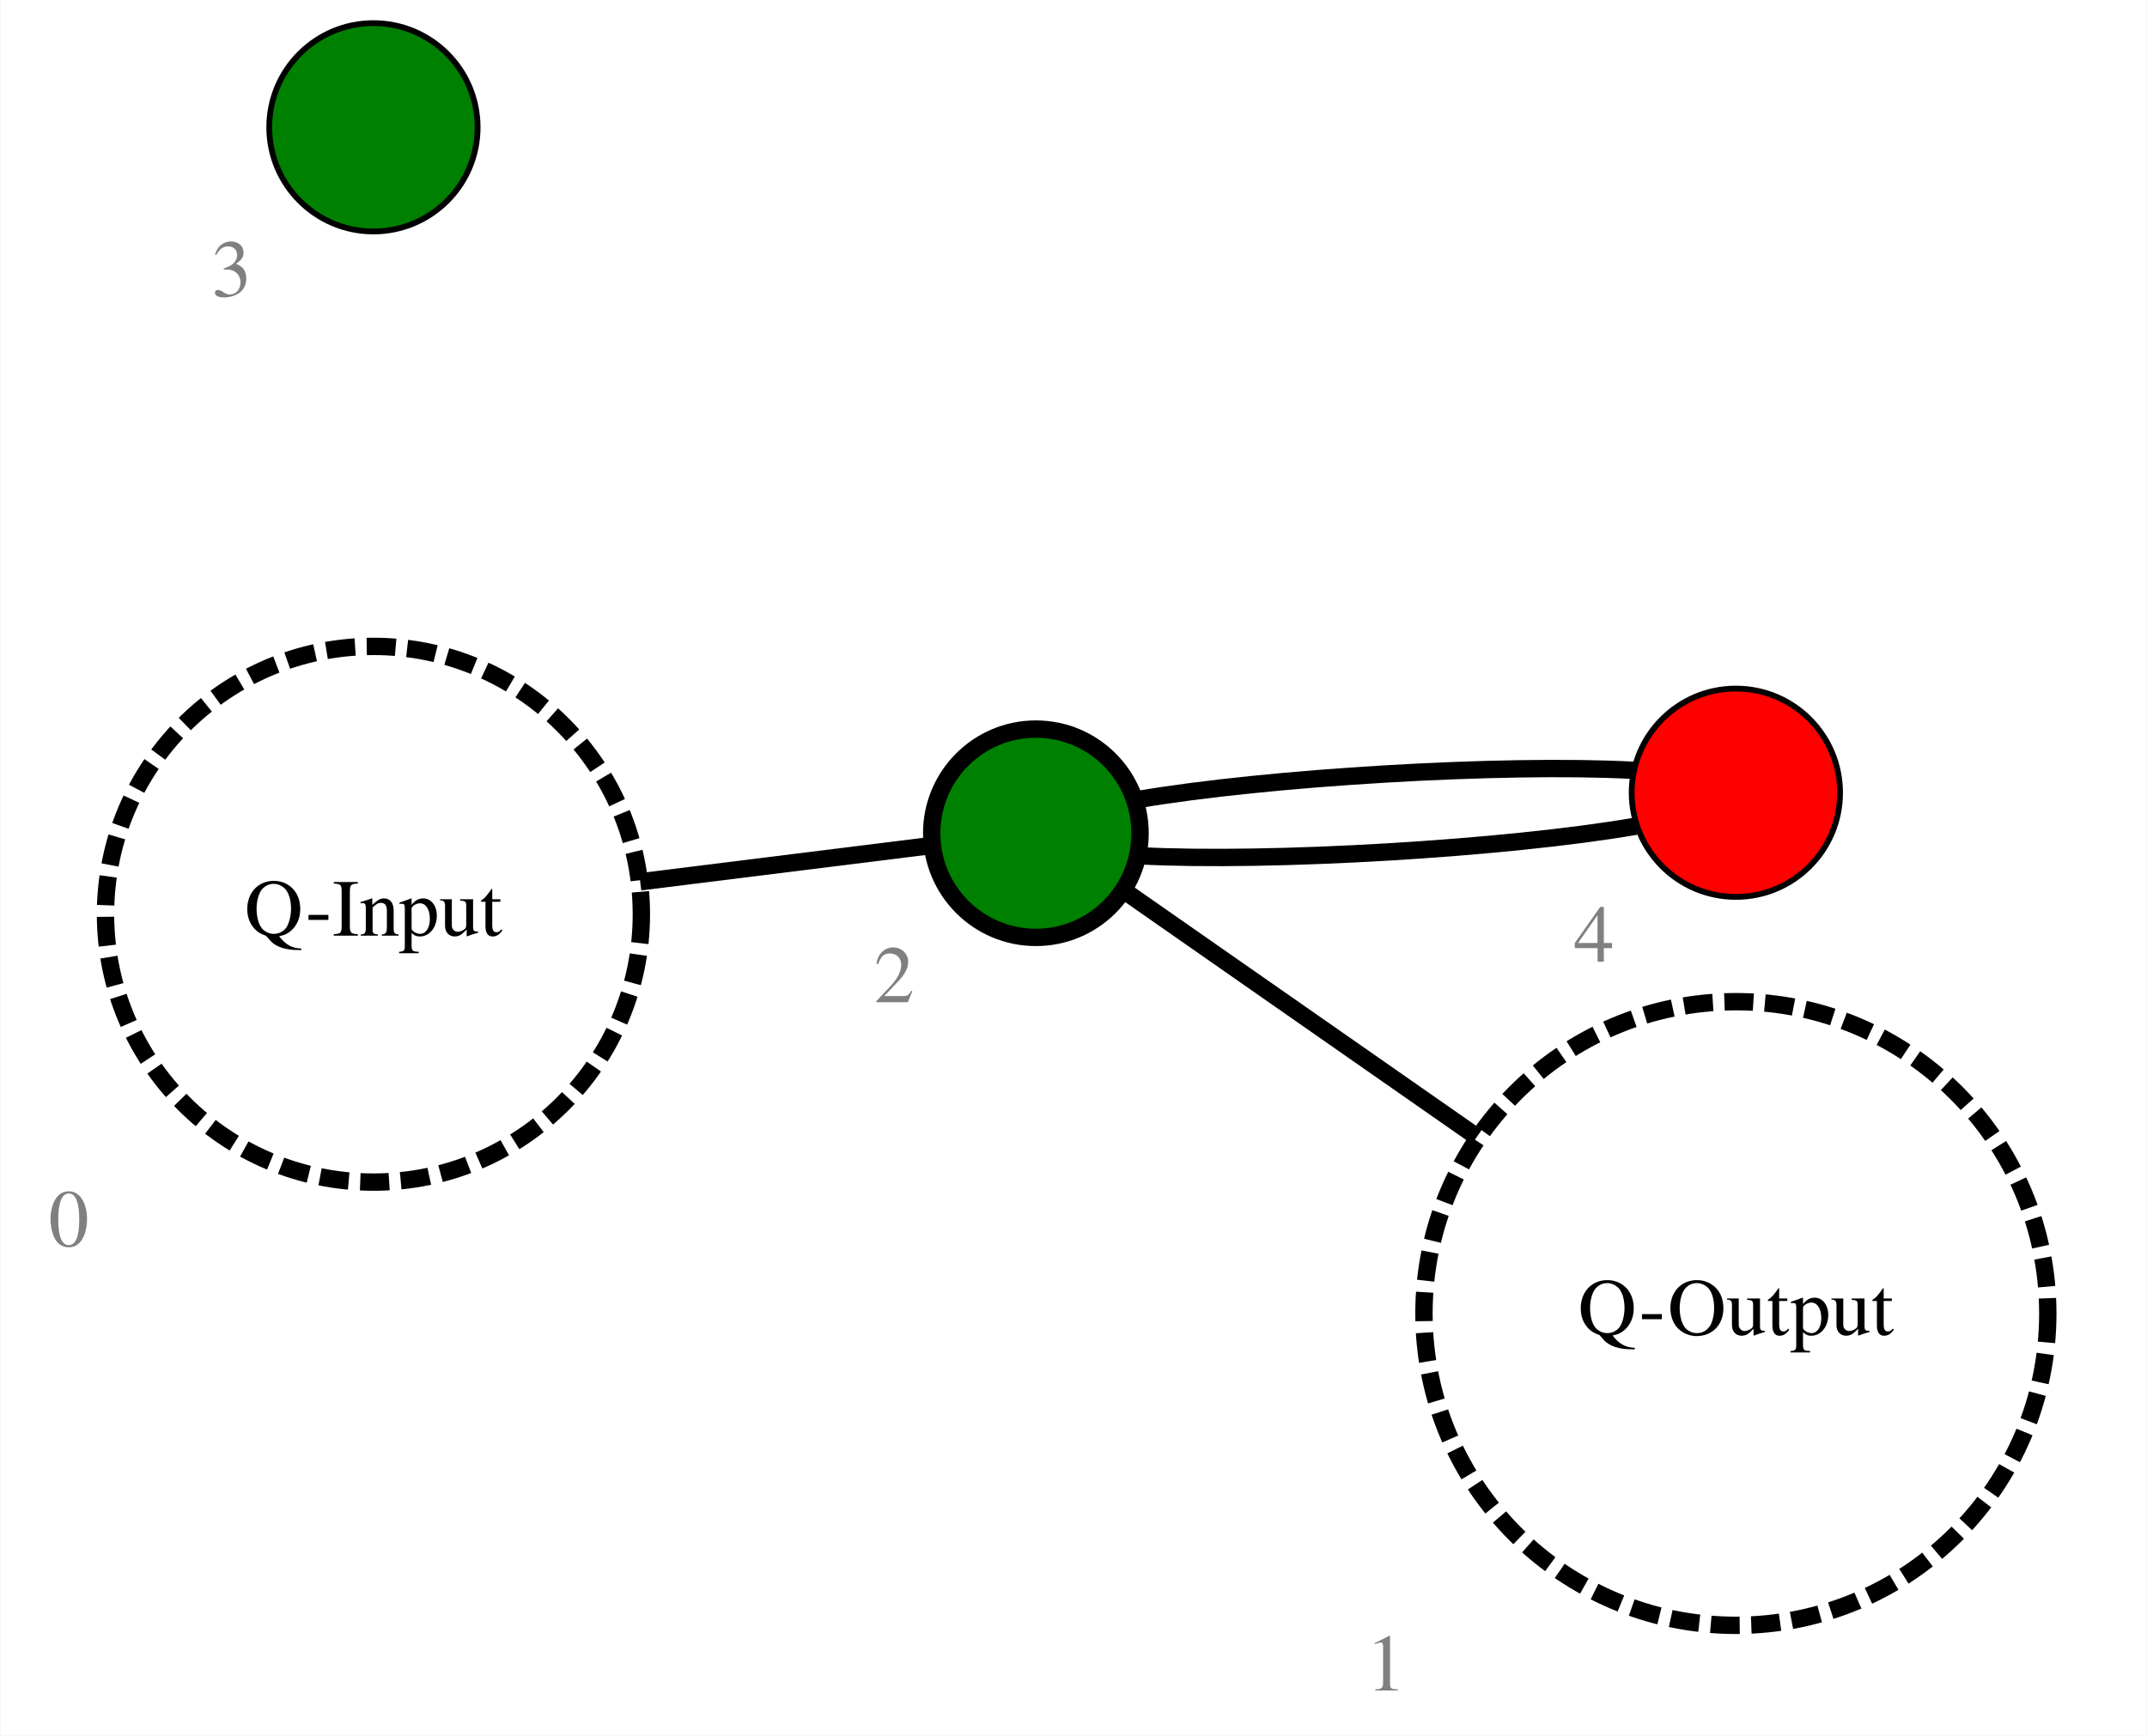
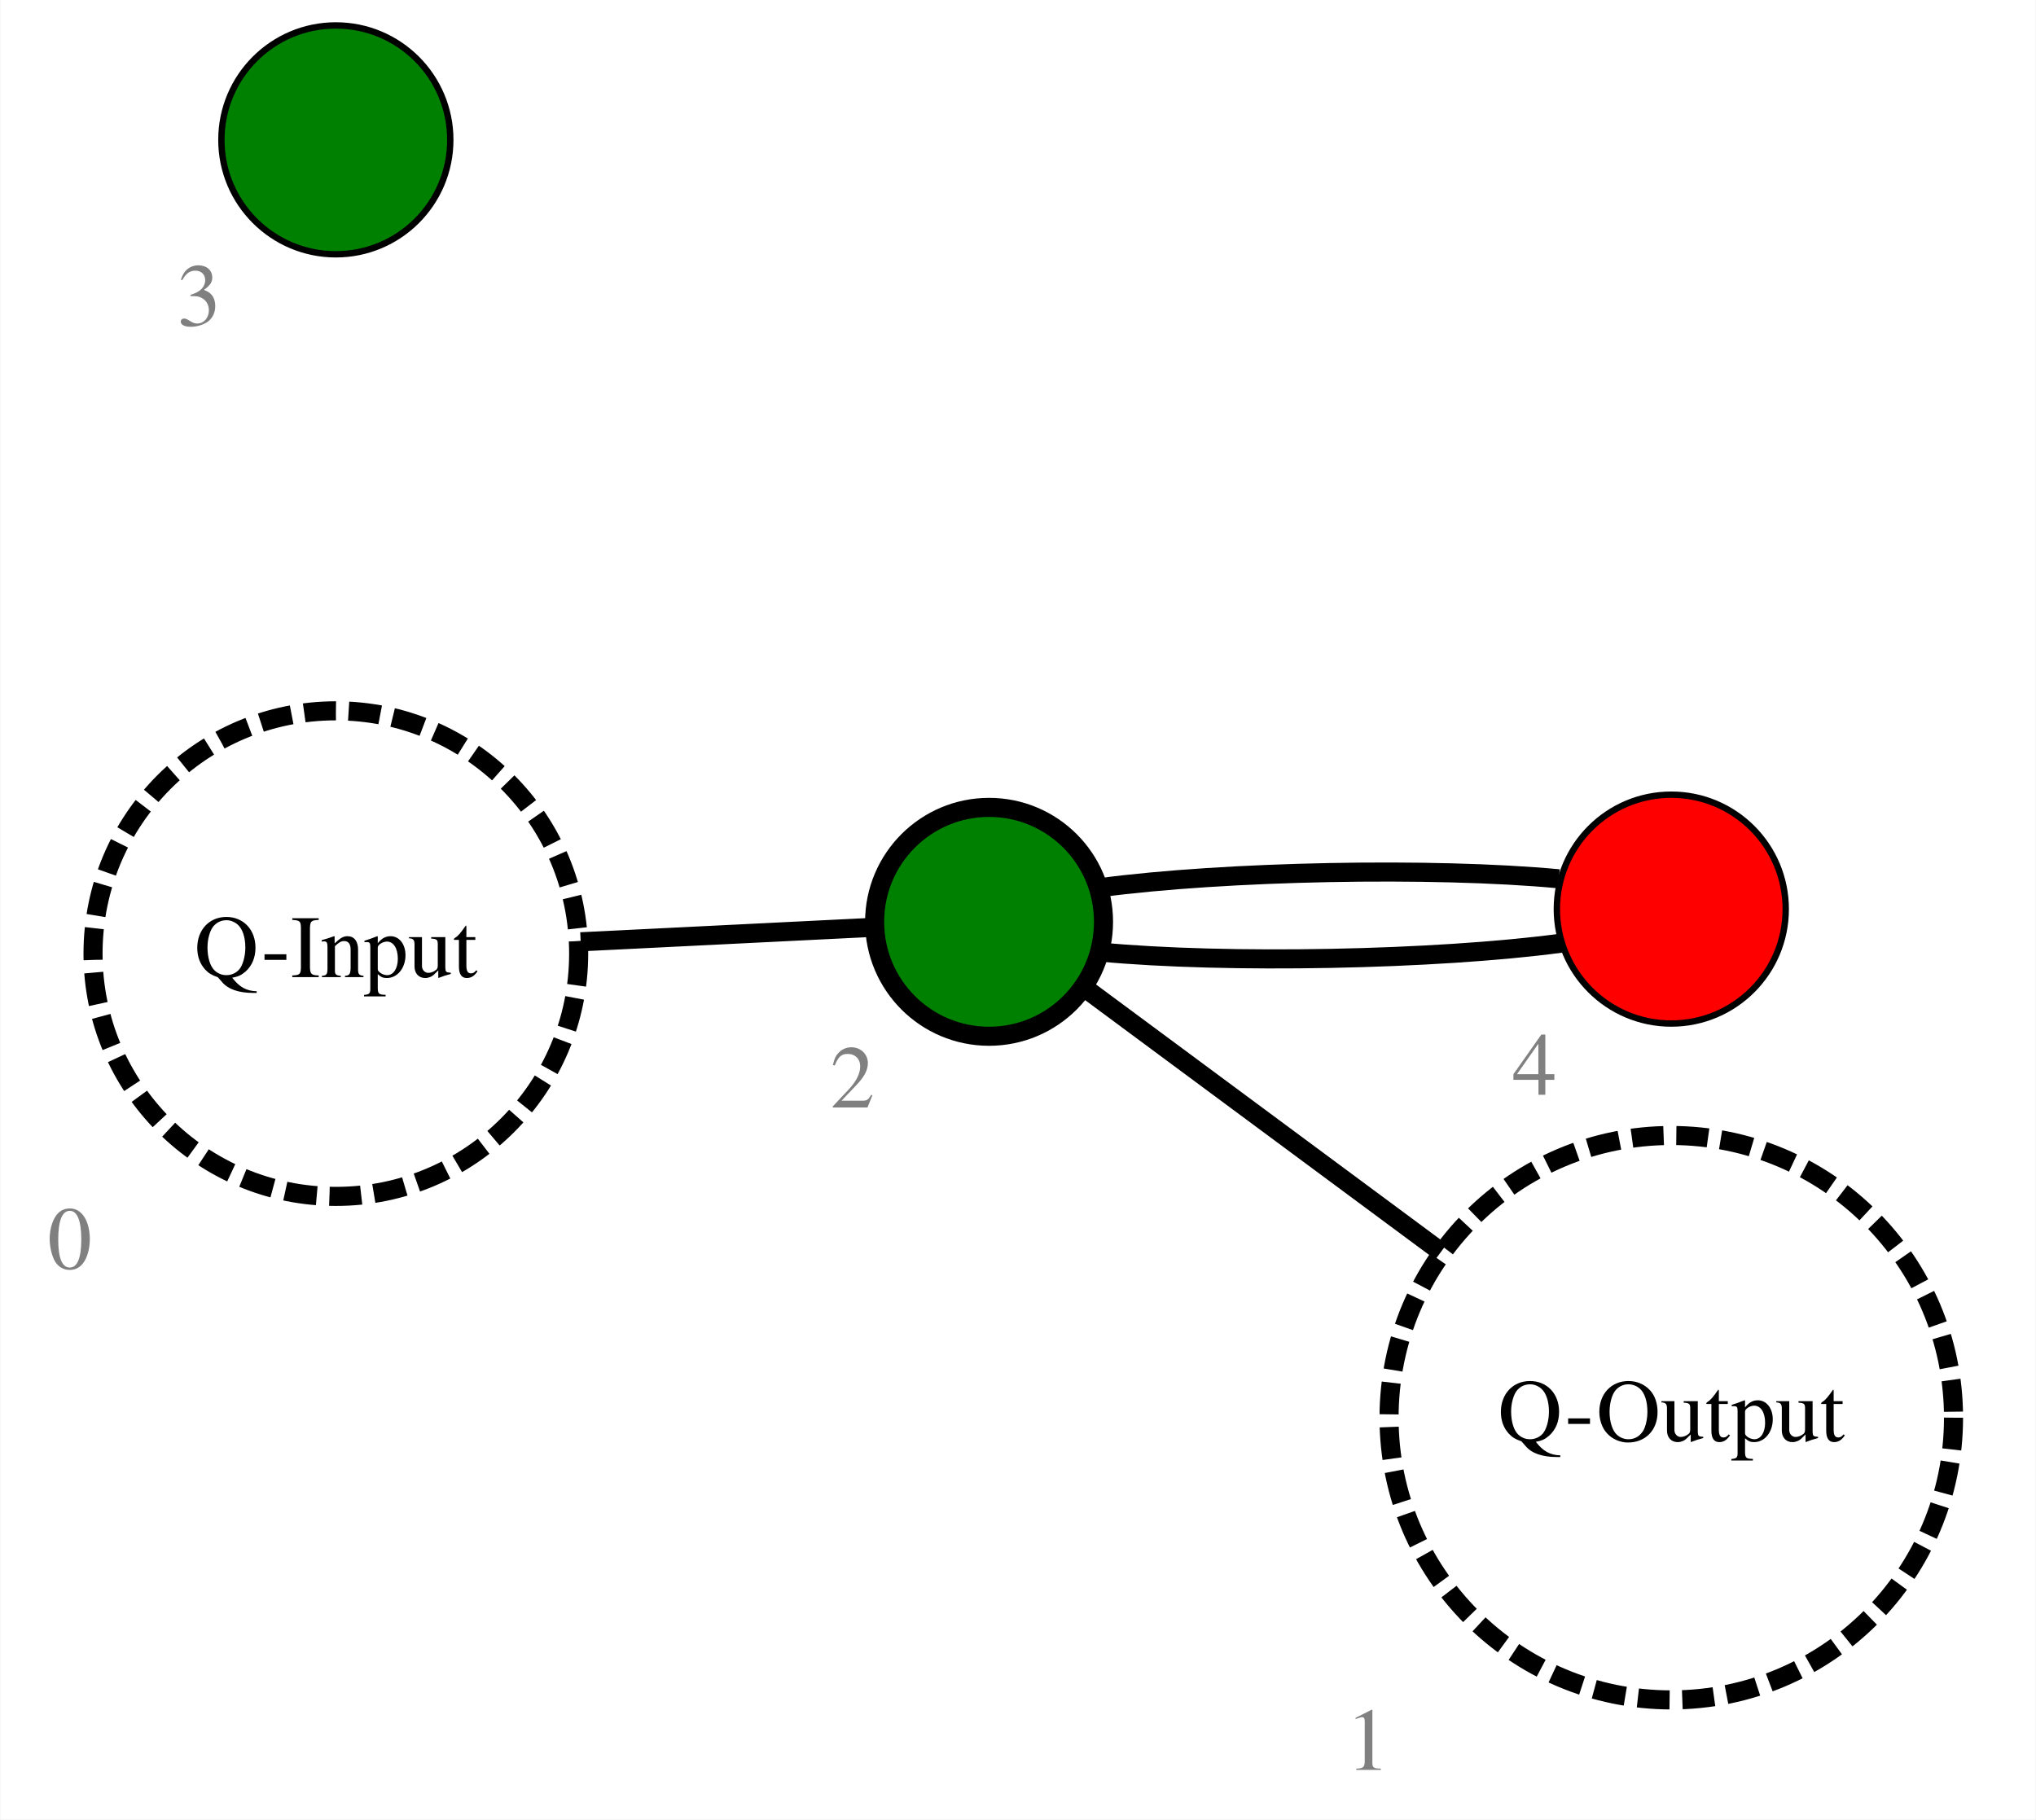
- <svg xmlns="http://www.w3.org/2000/svg" xmlns:xlink="http://www.w3.org/1999/xlink" width="371pt" height="300pt" viewBox="0.00 0.00 370.78 299.95">
-   <g id="graph0" class="graph" transform="scale(1 1) rotate(0) translate(4 295.95)">
-     <polygon fill="white" stroke="transparent" points="-4,4 -4,-295.95 366.78,-295.95 366.78,4 -4,4" />
+ <svg xmlns="http://www.w3.org/2000/svg" xmlns:xlink="http://www.w3.org/1999/xlink" width="320pt" height="286pt" viewBox="0.00 0.00 320.08 286.20">
+   <g id="graph0" class="graph" transform="scale(1 1) rotate(0) translate(4 282.2)">
+     <polygon fill="white" stroke="none" points="-4,4 -4,-282.2 316.08,-282.2 316.08,4 -4,4" />
    <g id="node1" class="node">
      <g id="a_node1">
        <a xlink:title="Q-Input">
-           <ellipse fill="white" stroke="black" stroke-width="3" stroke-dasharray="5,2" cx="60.44" cy="-137.95" rx="46.29" ry="46.29" />
-           <text text-anchor="middle" x="60.44" y="-134.25" font-family="Times,serif" font-size="14.00">Q-Input</text>
+           <ellipse fill="white" stroke="black" stroke-width="3" stroke-dasharray="5,2" cx="48.75" cy="-132.2" rx="38.19" ry="38.19" />
+           <text text-anchor="middle" x="48.75" y="-128.5" font-family="Times,serif" font-size="14.00">Q-Input</text>
        </a>
      </g>
-       <text text-anchor="start" x="4.3" y="-80.6" font-family="Times,serif" font-size="14.00" fill="grey">0</text>
+       <text text-anchor="start" x="3.4" y="-82.65" font-family="Times,serif" font-size="14.00" fill="grey">0</text>
    </g>
    <g id="node3" class="node">
      <g id="a_node3">
        <a xlink:title="Q-Z(0.0)">
-           <ellipse fill="green" stroke="black" stroke-width="3" cx="174.89" cy="-151.95" rx="18" ry="18" />
+           <ellipse fill="green" stroke="black" stroke-width="3" cx="151.49" cy="-137.2" rx="18" ry="18" />
        </a>
      </g>
-       <text text-anchor="start" x="146.89" y="-122.75" font-family="Times,serif" font-size="14.00" fill="grey">2</text>
+       <text text-anchor="start" x="126.49" y="-108" font-family="Times,serif" font-size="14.00" fill="grey">2</text>
    </g>
    <g id="edge1" class="edge">
-       <path fill="none" stroke="black" stroke-width="3" d="M106.53,-143.56C124.25,-145.76 143.51,-148.16 156.87,-149.83" />
+       <path fill="none" stroke="black" stroke-width="3" d="M87.26,-134.06C103.15,-134.85 120.87,-135.73 133.49,-136.35" />
    </g>
    <g id="node2" class="node">
      <g id="a_node2">
        <a xlink:title="Q-Output">
-           <ellipse fill="white" stroke="black" stroke-width="3" stroke-dasharray="5,2" cx="295.83" cy="-68.95" rx="53.89" ry="53.89" />
-           <text text-anchor="middle" x="295.83" y="-65.25" font-family="Times,serif" font-size="14.00">Q-Output</text>
+           <ellipse fill="white" stroke="black" stroke-width="3" stroke-dasharray="5,2" cx="258.79" cy="-59.2" rx="44.39" ry="44.39" />
+           <text text-anchor="middle" x="258.79" y="-55.5" font-family="Times,serif" font-size="14.00">Q-Output</text>
        </a>
      </g>
-       <text text-anchor="start" x="231.89" y="-3.8" font-family="Times,serif" font-size="14.00" fill="grey">1</text>
+       <text text-anchor="start" x="207.59" y="-3.8" font-family="Times,serif" font-size="14.00" fill="grey">1</text>
    </g>
    <g id="edge3" class="edge">
-       <path fill="none" stroke="black" stroke-width="3" d="M190,-142.1C205.02,-131.62 229.53,-114.52 251.08,-99.48" />
+       <path fill="none" stroke="black" stroke-width="3" d="M166.69,-126.68C180.95,-116.11 203.48,-99.42 222.57,-85.29" />
    </g>
    <g id="node5" class="node">
      <g id="a_node5">
        <a xlink:title="C-X(0.0)">
-           <ellipse fill="red" stroke="black" cx="295.83" cy="-158.95" rx="18" ry="18" />
+           <ellipse fill="red" stroke="black" cx="258.79" cy="-139.2" rx="18" ry="18" />
        </a>
      </g>
-       <text text-anchor="start" x="267.83" y="-129.75" font-family="Times,serif" font-size="14.00" fill="grey">4</text>
+       <text text-anchor="start" x="233.79" y="-110" font-family="Times,serif" font-size="14.00" fill="grey">4</text>
    </g>
    <g id="edge2" class="edge">
-       <path fill="none" stroke="black" stroke-width="3" d="M192.68,-148.06C215.48,-146.88 255.96,-149.28 278.51,-153.16" />
+       <path fill="none" stroke="black" stroke-width="3" d="M168.94,-132.45C188.73,-130.57 221.72,-131.2 241.45,-133.84" />
    </g>
    <g id="edge4" class="edge">
-       <path fill="none" stroke="black" stroke-width="3" d="M192.43,-157.76C215.02,-161.62 255.33,-164.01 278.05,-162.83" />
+       <path fill="none" stroke="black" stroke-width="3" d="M168.94,-142.57C188.61,-145.19 221.33,-145.82 241.1,-143.97" />
    </g>
    <g id="node4" class="node">
      <g id="a_node4">
        <a xlink:title="C-Z(0.0)">
-           <ellipse fill="green" stroke="black" cx="60.44" cy="-273.95" rx="18" ry="18" />
+           <ellipse fill="green" stroke="black" cx="48.75" cy="-260.2" rx="18" ry="18" />
        </a>
      </g>
-       <text text-anchor="start" x="32.44" y="-244.75" font-family="Times,serif" font-size="14.00" fill="grey">3</text>
+       <text text-anchor="start" x="23.75" y="-231" font-family="Times,serif" font-size="14.00" fill="grey">3</text>
    </g>
    <g id="node6" class="node">
</g>
    <g id="node7" class="node">
</g>
  </g>
</svg>
